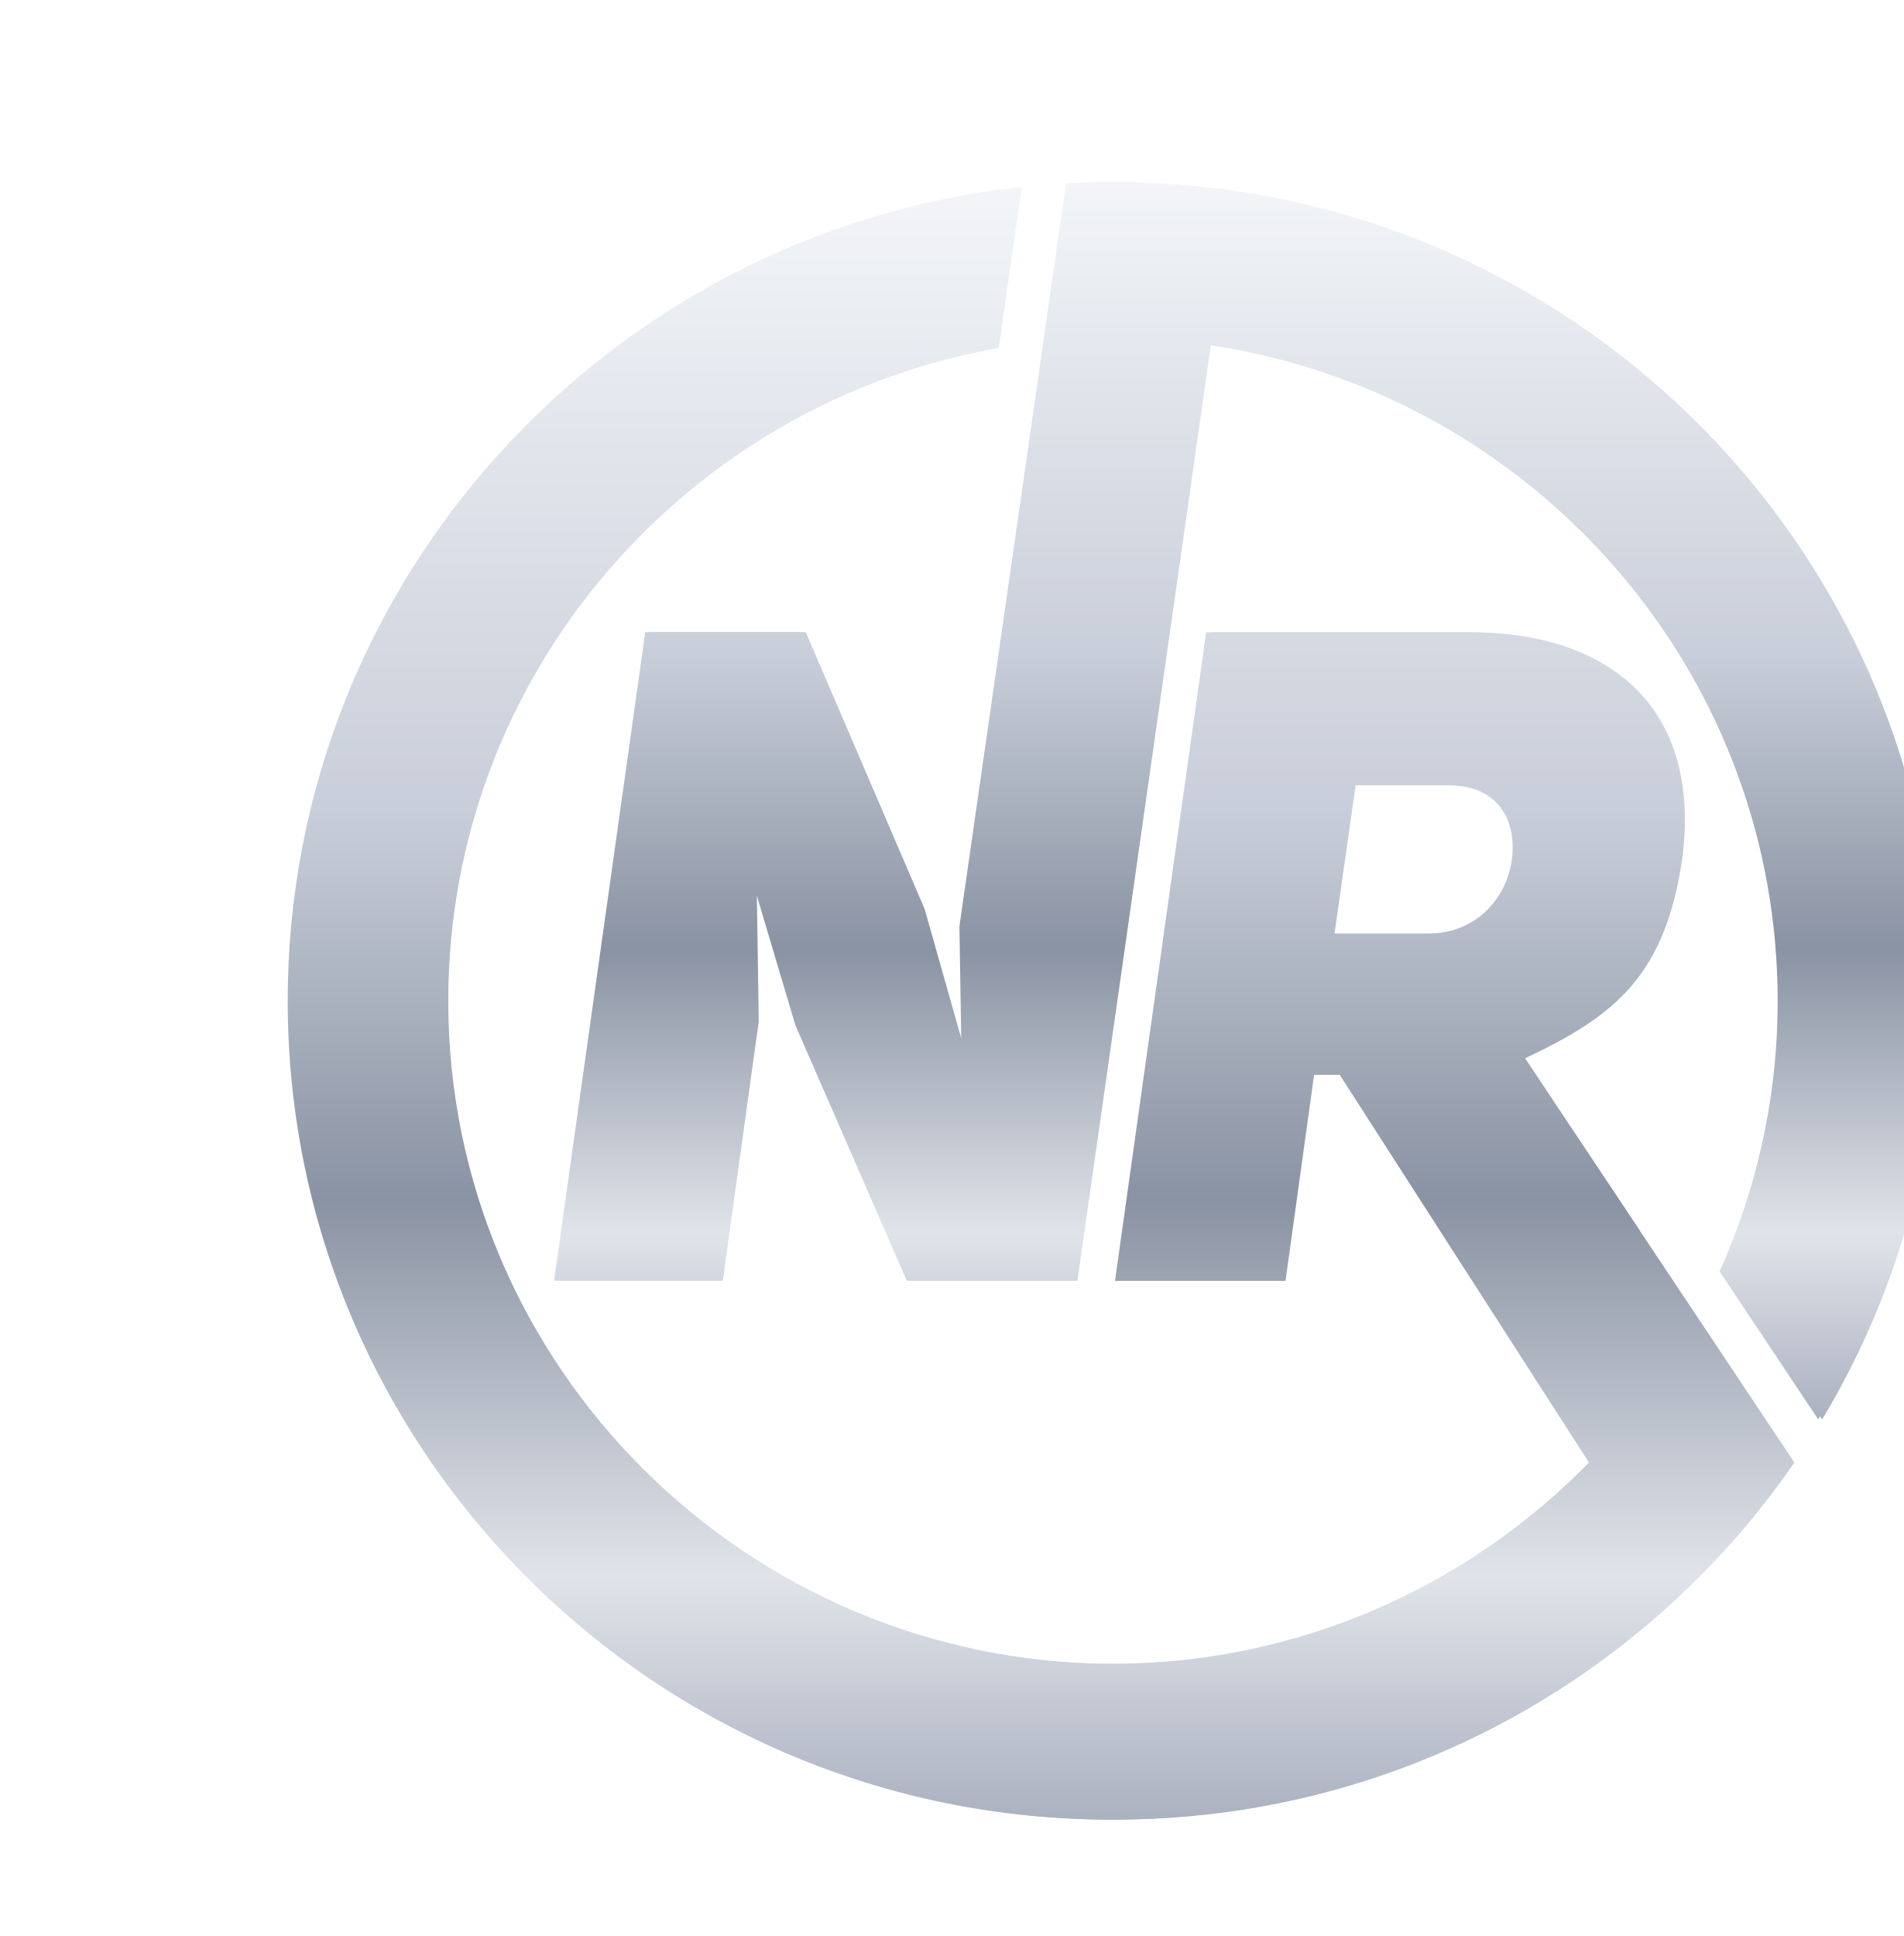
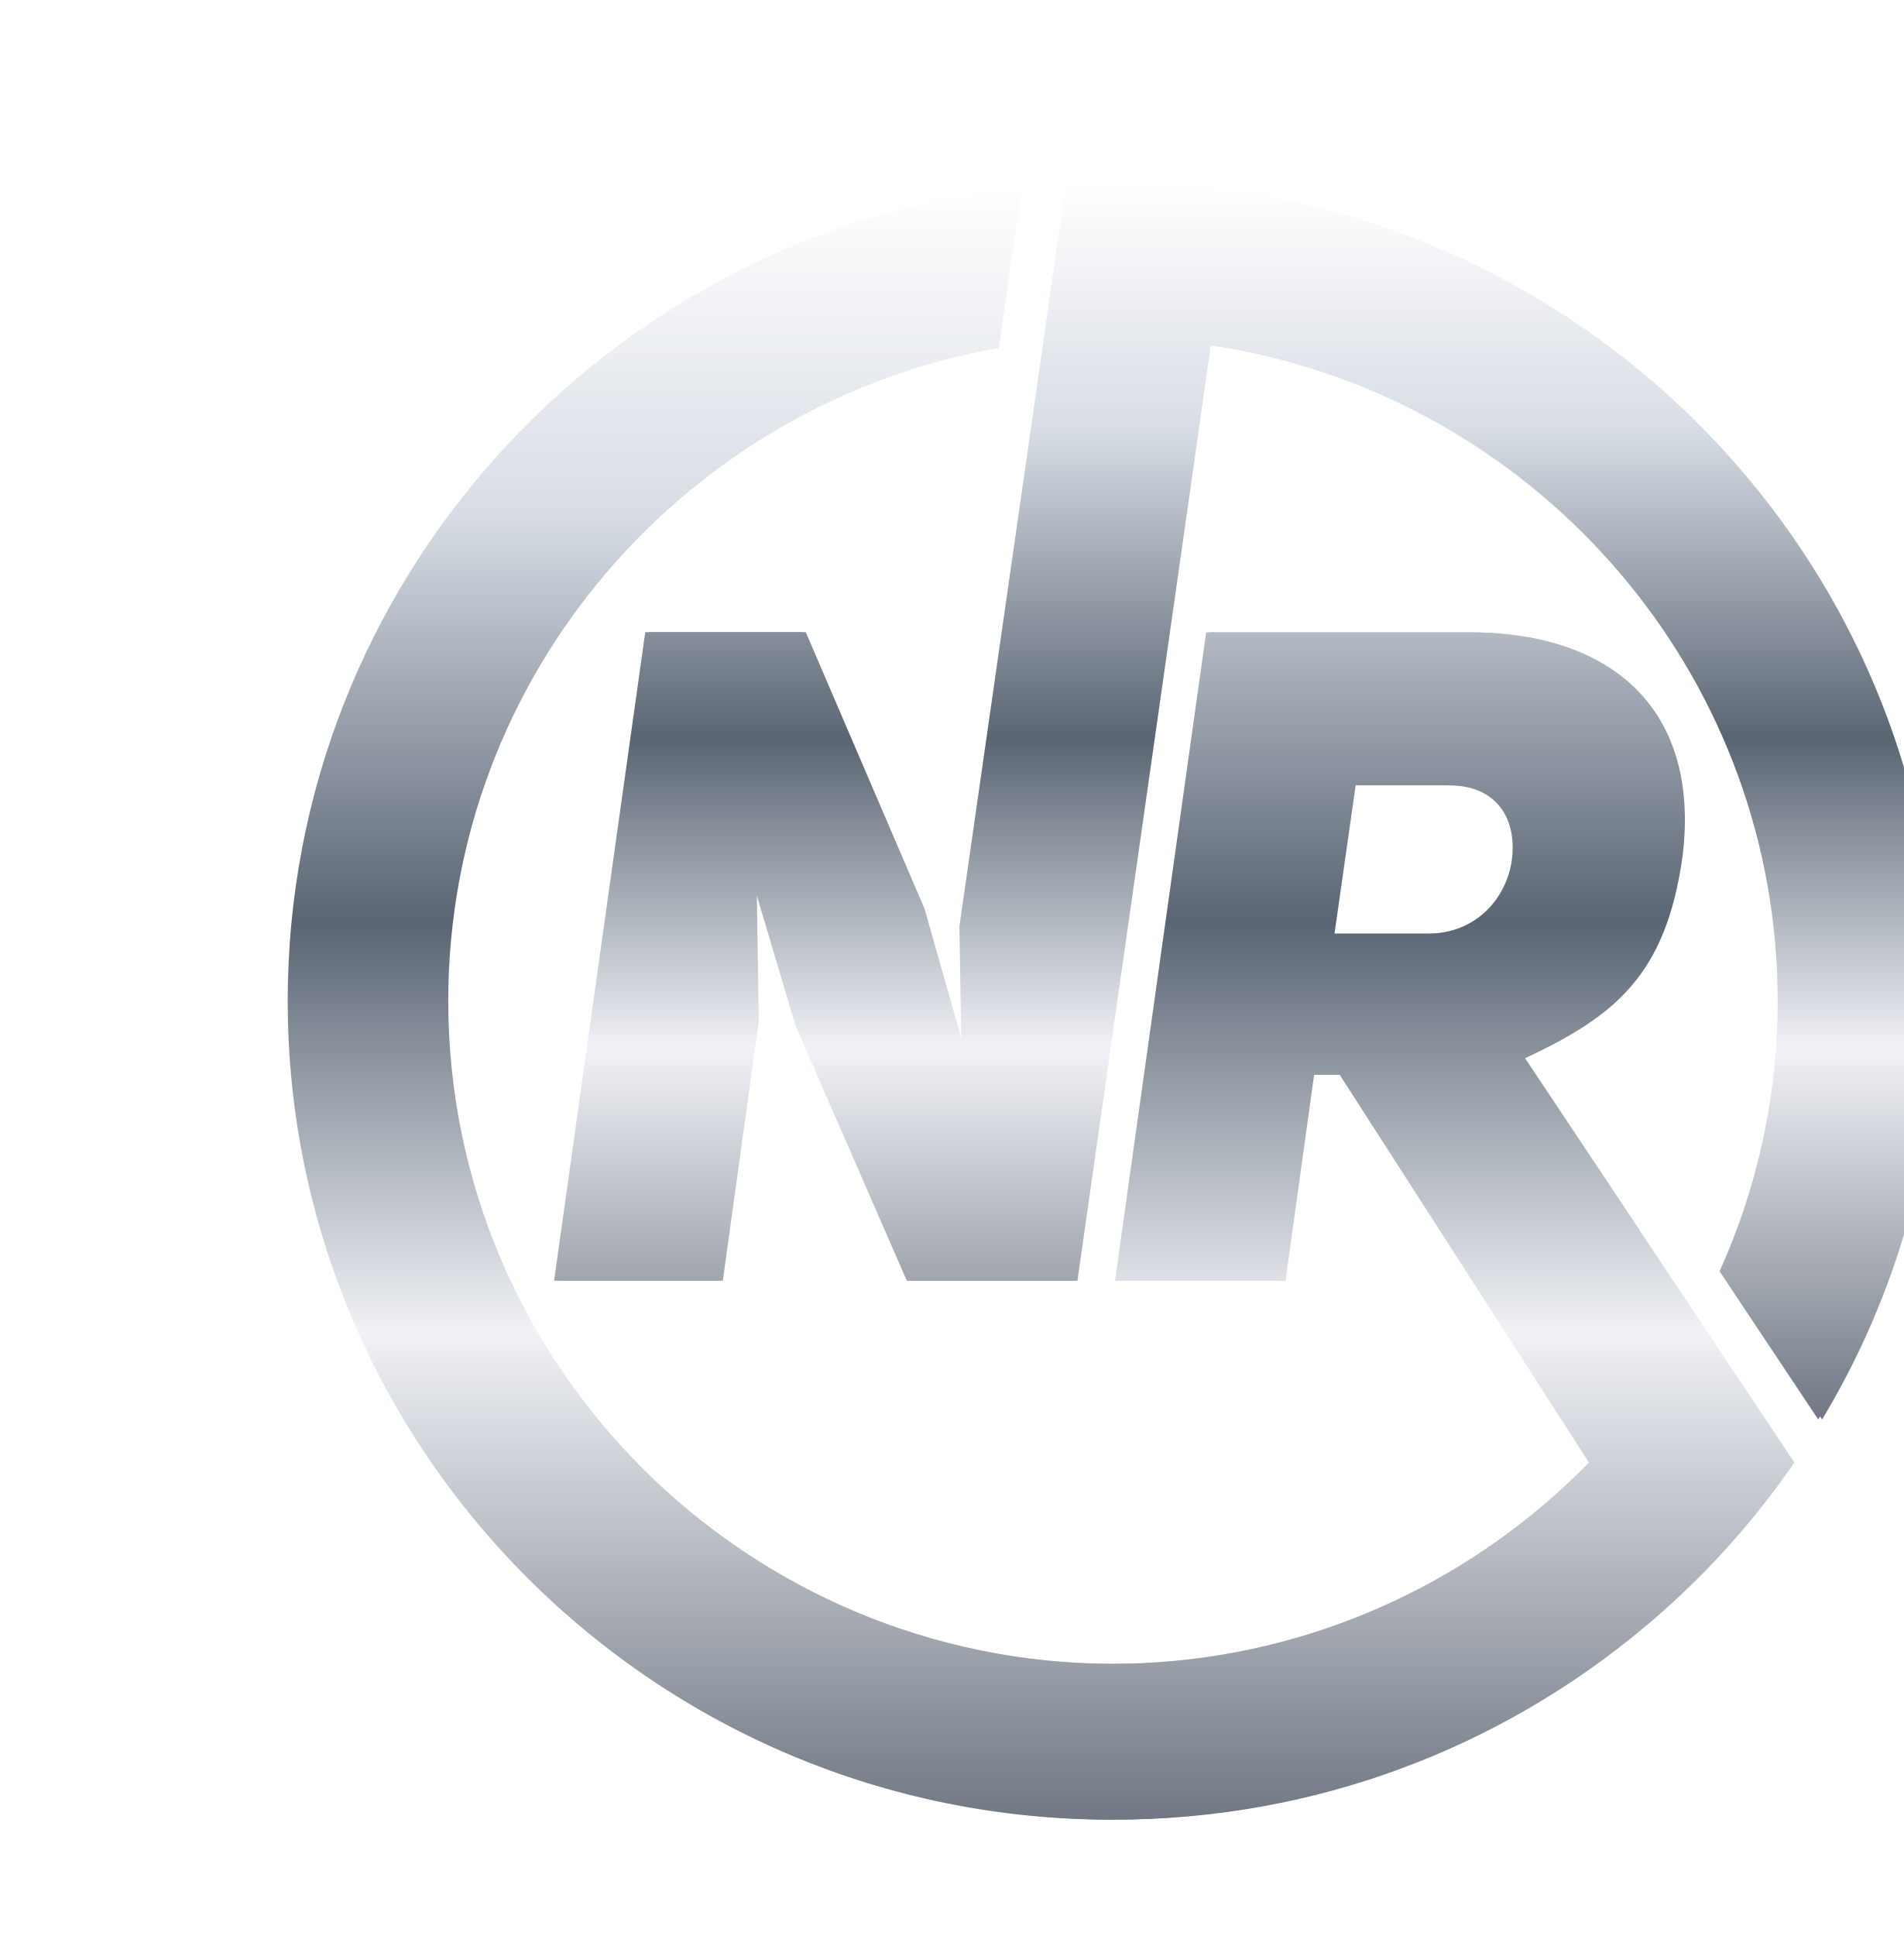
<svg xmlns="http://www.w3.org/2000/svg" id="Layer_1" version="1.1" viewBox="365 380 295 300">
  <defs>
    <linearGradient id="navyGrad" x1="0" y1="0" x2="0" y2="1">
      <stop offset="0%" stop-color="#E0E4EA" />
      <stop offset="6%" stop-color="#B4BCC9" />
      <stop offset="14%" stop-color="#345878" />
      <stop offset="30%" stop-color="#1F3855" />
      <stop offset="70%" stop-color="#13243A" />
      <stop offset="100%" stop-color="#0A1421" />
    </linearGradient>
    <linearGradient id="steelGrad" x1="0" y1="0" x2="0" y2="1">
-       <stop offset="0%" stop-color="#F3F5F8" />
-       <stop offset="38%" stop-color="#C9CFDA" />
-       <stop offset="62%" stop-color="#8A93A3" />
-       <stop offset="85%" stop-color="#E0E4EA" />
-       <stop offset="100%" stop-color="#AAB1BF" />
+       <stop offset="0%" stop-color="#FFFFFF" />
+       <stop offset="20%" stop-color="#D8DDE5" />
+       <stop offset="45%" stop-color="#5A6573" />
+       <stop offset="70%" stop-color="#F0F2F6" />
+       <stop offset="100%" stop-color="#707783" />
    </linearGradient>
    <style>
      .st0 {
        fill: url(#steelGrad);
      }

      .st1 {
        fill: url(#steelGrad);
      }

      .st2 {
        fill: url(#steelGrad);
      }
    </style>
  </defs>
  <g>
    <path class="st2" d="M618.56,570.7l-17.8-26.71c13.85-6.53,21.84-12.78,24.41-31.37,2.85-23.57-11.99-34.64-32.84-34.64h-40.4l-14.13,100.5h25.83l4.43-31.94h4.56l28.56,44.42,10.07,15.67c-1.72,1.76-3.51,3.46-5.35,5.1-18.27,16.22-42.36,26.1-68.73,26.1-56.96,0-103.3-46.08-103.3-102.72,0-50.54,36.9-92.68,85.31-101.18l3.57-24.89c-63.58,7.15-113.16,60.96-113.16,126.07,0,69.95,57.24,126.86,127.58,126.86,31.17,0,59.77-11.18,81.94-29.71,1.88-1.56,3.72-3.18,5.5-4.86,6.69-6.25,12.69-13.22,17.88-20.77l-14.76-22.14-9.19-13.78ZM599.33,513.04c-.7,5.82-5.28,11.64-13.13,11.64h-14.98l3.28-22.99h14.99c7.56,0,10.56,5.25,9.84,11.36Z" />
    <path class="st0" d="M562.66,410.76c-2.38-.47-4.77-.89-7.19-1.23-5.97-.86-12.08-1.3-18.28-1.3-2.34,0-4.67.06-6.98.19l-3.51,24.48-3.47,24.21-9.54,66.42.28,17.32-.57.14-5.71-20.16-18.41-42.87h-24.28l-14.13,100.5h25.55l5.57-40.17-.29-19.44.57-.14,6,20.16,17.27,39.6h25.84l17.64-123.68,3.04-21.36c2.43.35,4.82.78,7.19,1.3,46.41,10.07,81.25,51.25,81.25,100.37,0,14.92-3.22,29.09-9,41.9l15.29,22.96c11.42-18.98,17.98-41.17,17.98-64.85,0-61.29-43.92-112.57-102.11-124.34Z" />
  </g>
  <g>
    <path class="st1" d="M619.16,570.7l-17.8-26.71c13.85-6.53,21.84-12.78,24.41-31.37,2.85-23.57-11.99-34.64-32.84-34.64h-40.4l-14.13,100.5h25.83l4.43-31.94h4.56l28.56,44.42,10.07,15.67c-1.72,1.76-3.51,3.46-5.35,5.1-18.27,16.22-42.36,26.1-68.73,26.1-56.96,0-103.3-46.08-103.3-102.72,0-50.54,36.9-92.68,85.31-101.18l3.57-24.89c-63.58,7.15-113.16,60.96-113.16,126.07,0,69.95,57.24,126.86,127.58,126.86,31.17,0,59.77-11.18,81.94-29.71,1.88-1.56,3.72-3.18,5.5-4.86,6.69-6.25,12.69-13.22,17.88-20.77l-14.76-22.14-9.19-13.78ZM599.93,513.04c-.7,5.82-5.28,11.64-13.13,11.64h-14.98l3.28-22.99h14.99c7.56,0,10.56,5.25,9.84,11.36Z" />
    <path class="st0" d="M563.26,410.76c-2.38-.47-4.77-.89-7.19-1.23-5.97-.86-12.08-1.3-18.28-1.3-2.34,0-4.67.06-6.98.19l-3.51,24.48-3.47,24.21-9.54,66.42.28,17.32-.57.14-5.71-20.16-18.41-42.87h-24.28l-14.13,100.5h25.55l5.57-40.17-.29-19.44.57-.14,6,20.16,17.27,39.6h25.84l17.64-123.68,3.04-21.36c2.43.35,4.82.78,7.19,1.3,46.41,10.07,81.25,51.25,81.25,100.37,0,14.92-3.22,29.09-9,41.9l15.29,22.96c11.42-18.98,17.98-41.17,17.98-64.85,0-61.29-43.92-112.57-102.11-124.34Z" />
  </g>
</svg>
